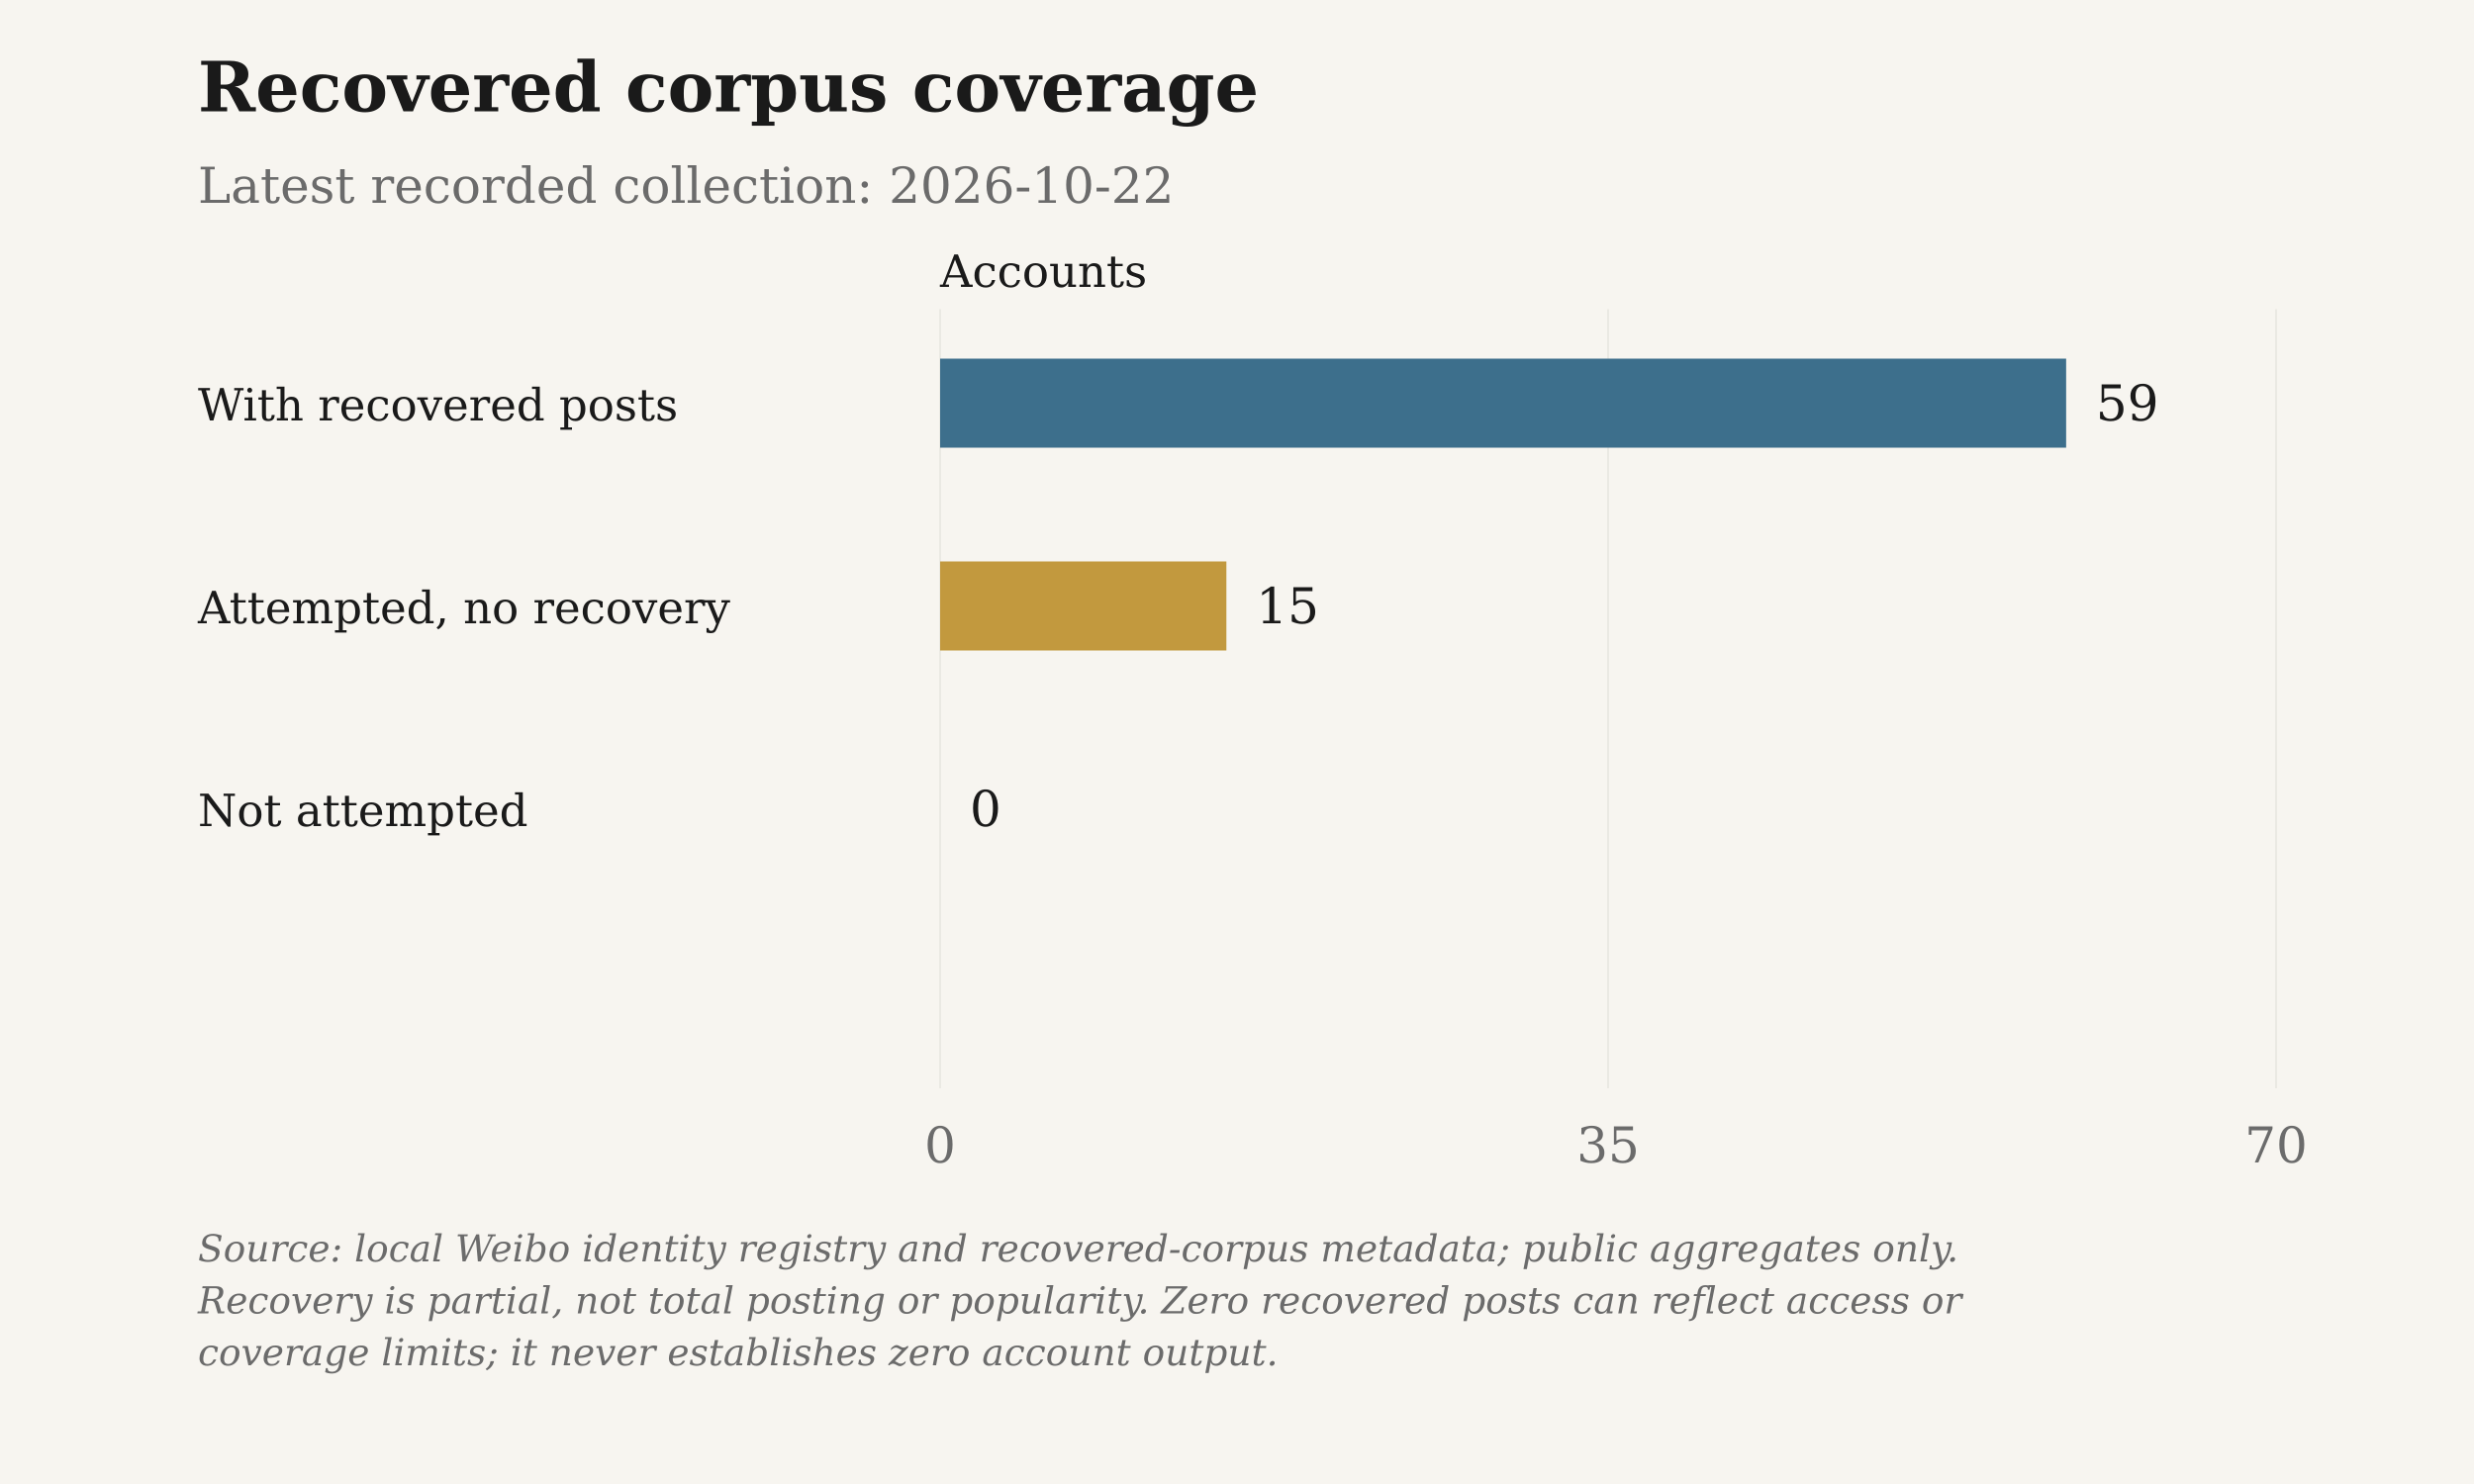
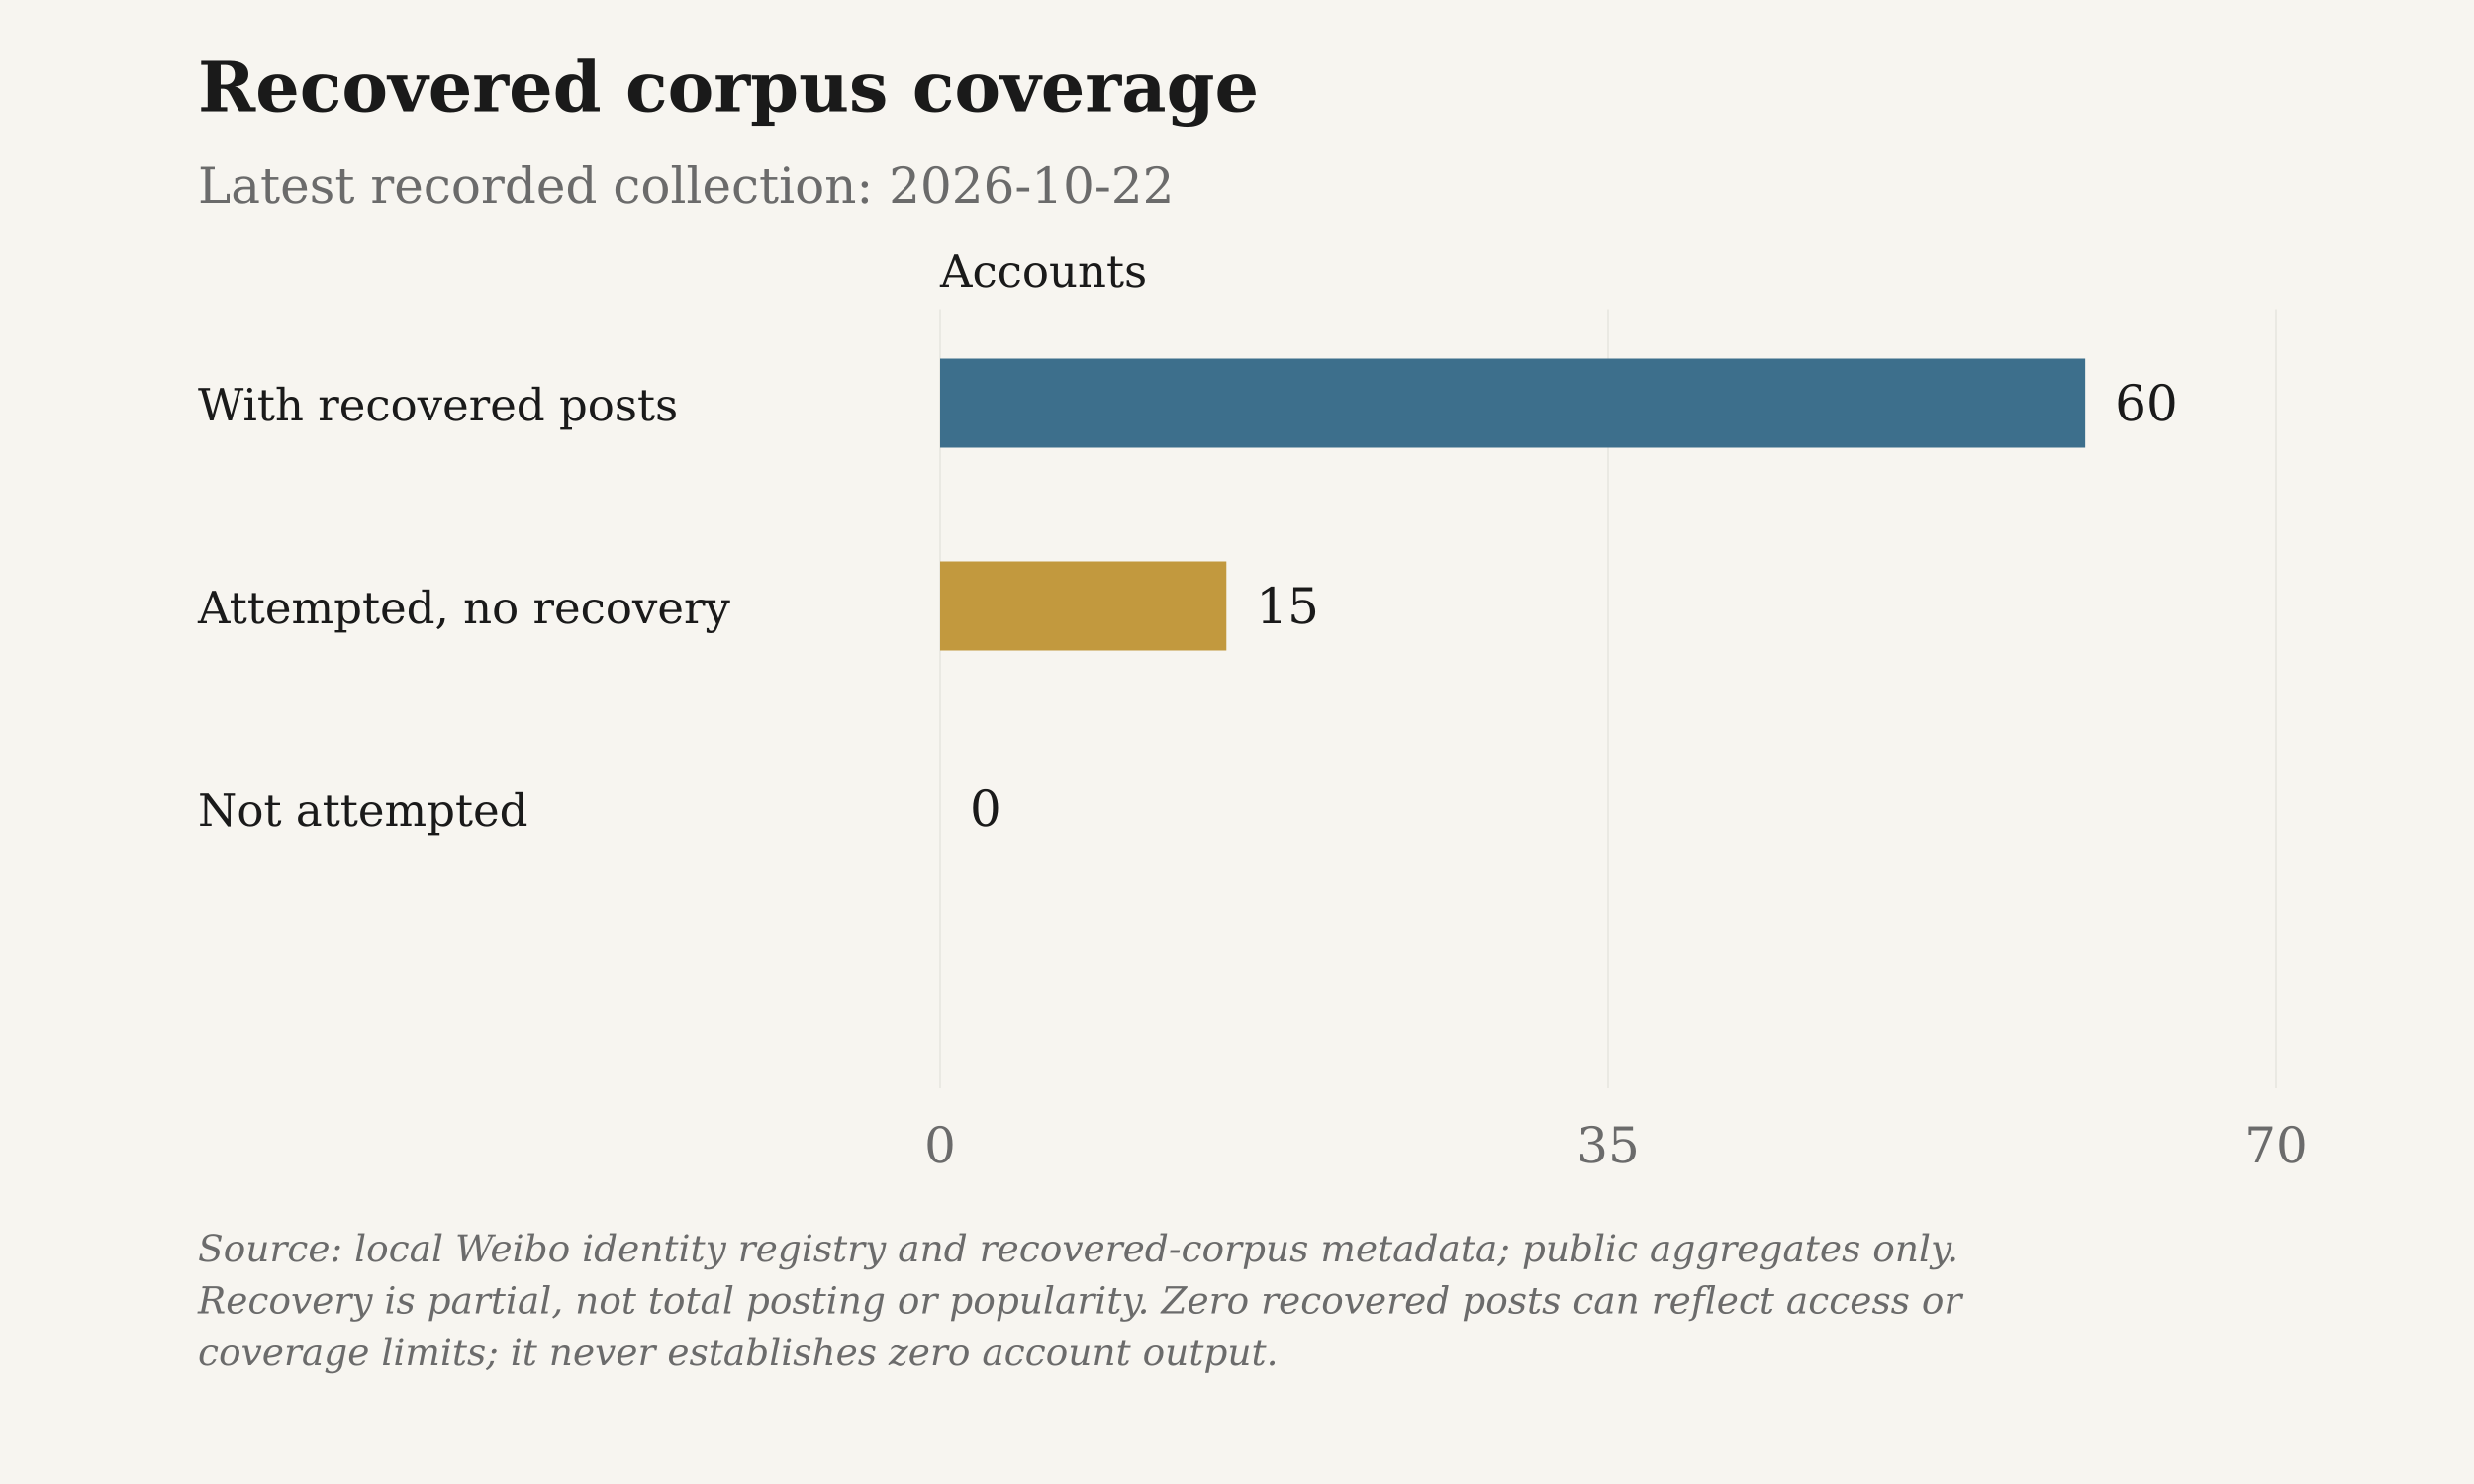
<svg xmlns="http://www.w3.org/2000/svg" viewBox="0 0 1000 600" role="img" aria-label="Recovered corpus coverage">
  <rect class="chart-background" width="1000" height="600" fill="#F7F5F0" />
  <g font-family="DejaVu Serif, Georgia, 'Times New Roman', serif" font-size="20" fill="#6B6B6B">
    <text x="80" y="45" font-size="28" font-weight="bold" fill="#1A1A1A">Recovered corpus coverage</text>
    <text x="80" y="82">Latest recorded collection: 2026-10-22</text>
    <text class="axis-unit" x="380" y="116" font-size="18" fill="#1A1A1A">Accounts</text>
    <path d="M380.00 125V440" stroke="#D6D3CC" stroke-opacity=".6" stroke-width=".5" />
    <text x="380.00" y="470" text-anchor="middle">0</text>
    <path d="M650.00 125V440" stroke="#D6D3CC" stroke-opacity=".6" stroke-width=".5" />
    <text x="650.00" y="470" text-anchor="middle">35</text>
    <path d="M920.00 125V440" stroke="#D6D3CC" stroke-opacity=".6" stroke-width=".5" />
    <text x="920.00" y="470" text-anchor="middle">70</text>
    <text x="80" y="170" font-size="18" fill="#1A1A1A">With recovered posts</text>
-     <rect class="data-bar" data-label="With recovered posts" data-value="59" x="380" y="145" width="455.14" height="36" fill="#3D6F8C" />
-     <text x="847.14" y="170" fill="#1A1A1A">59</text>
+     <rect class="data-bar" data-label="With recovered posts" data-value="60" x="380" y="145" width="462.86" height="36" fill="#3D6F8C" />
+     <text x="854.86" y="170" fill="#1A1A1A">60</text>
    <text x="80" y="252" font-size="18" fill="#1A1A1A">Attempted, no recovery</text>
    <rect class="data-bar" data-label="Attempted, no recovery" data-value="15" x="380" y="227" width="115.71" height="36" fill="#C2993E" />
    <text x="507.71" y="252" fill="#1A1A1A">15</text>
    <text x="80" y="334" font-size="18" fill="#1A1A1A">Not attempted</text>
    <rect class="data-bar" data-label="Not attempted" data-value="0" x="380" y="309" width="0.00" height="36" fill="#6B6B6B" />
    <text x="392.00" y="334" fill="#1A1A1A">0</text>
    <text class="figure-source" x="80" y="510" font-size="15" font-style="italic">Source: local Weibo identity registry and recovered-corpus metadata; public aggregates only.</text>
    <text class="figure-source" x="80" y="531" font-size="15" font-style="italic">Recovery is partial, not total posting or popularity. Zero recovered posts can reflect access or</text>
    <text class="figure-source" x="80" y="552" font-size="15" font-style="italic">coverage limits; it never establishes zero account output.</text>
  </g>
</svg>
